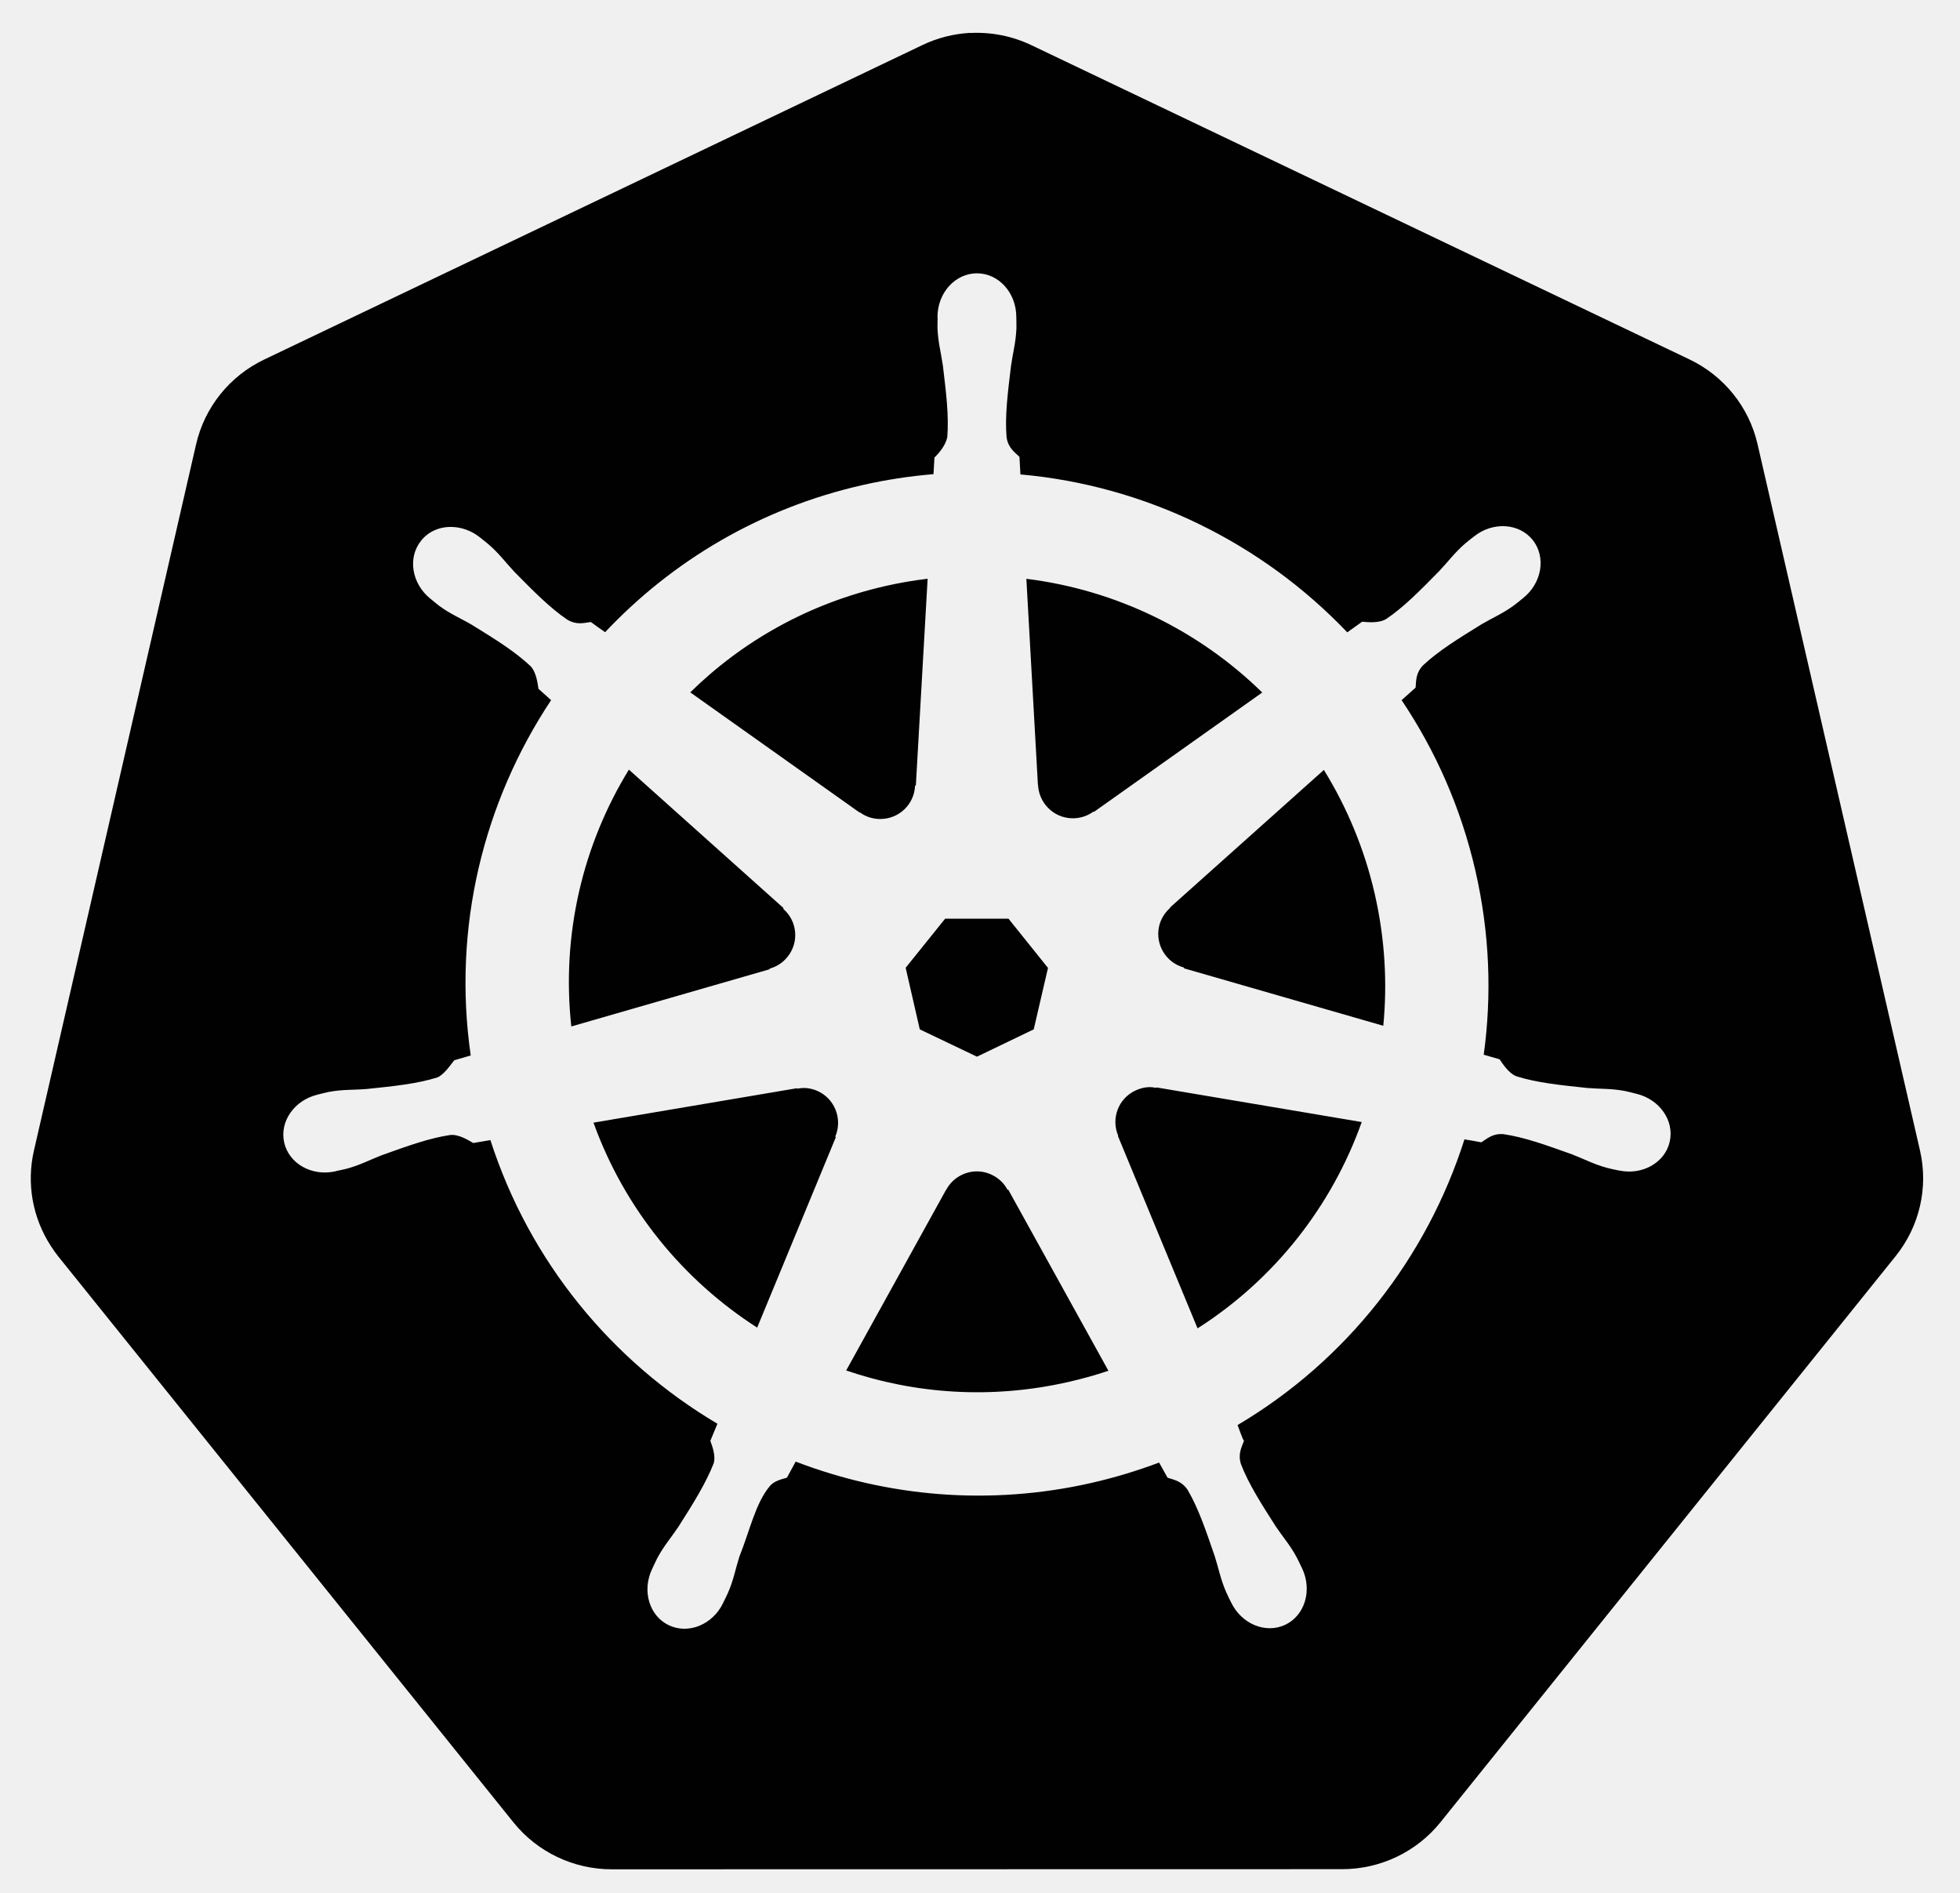
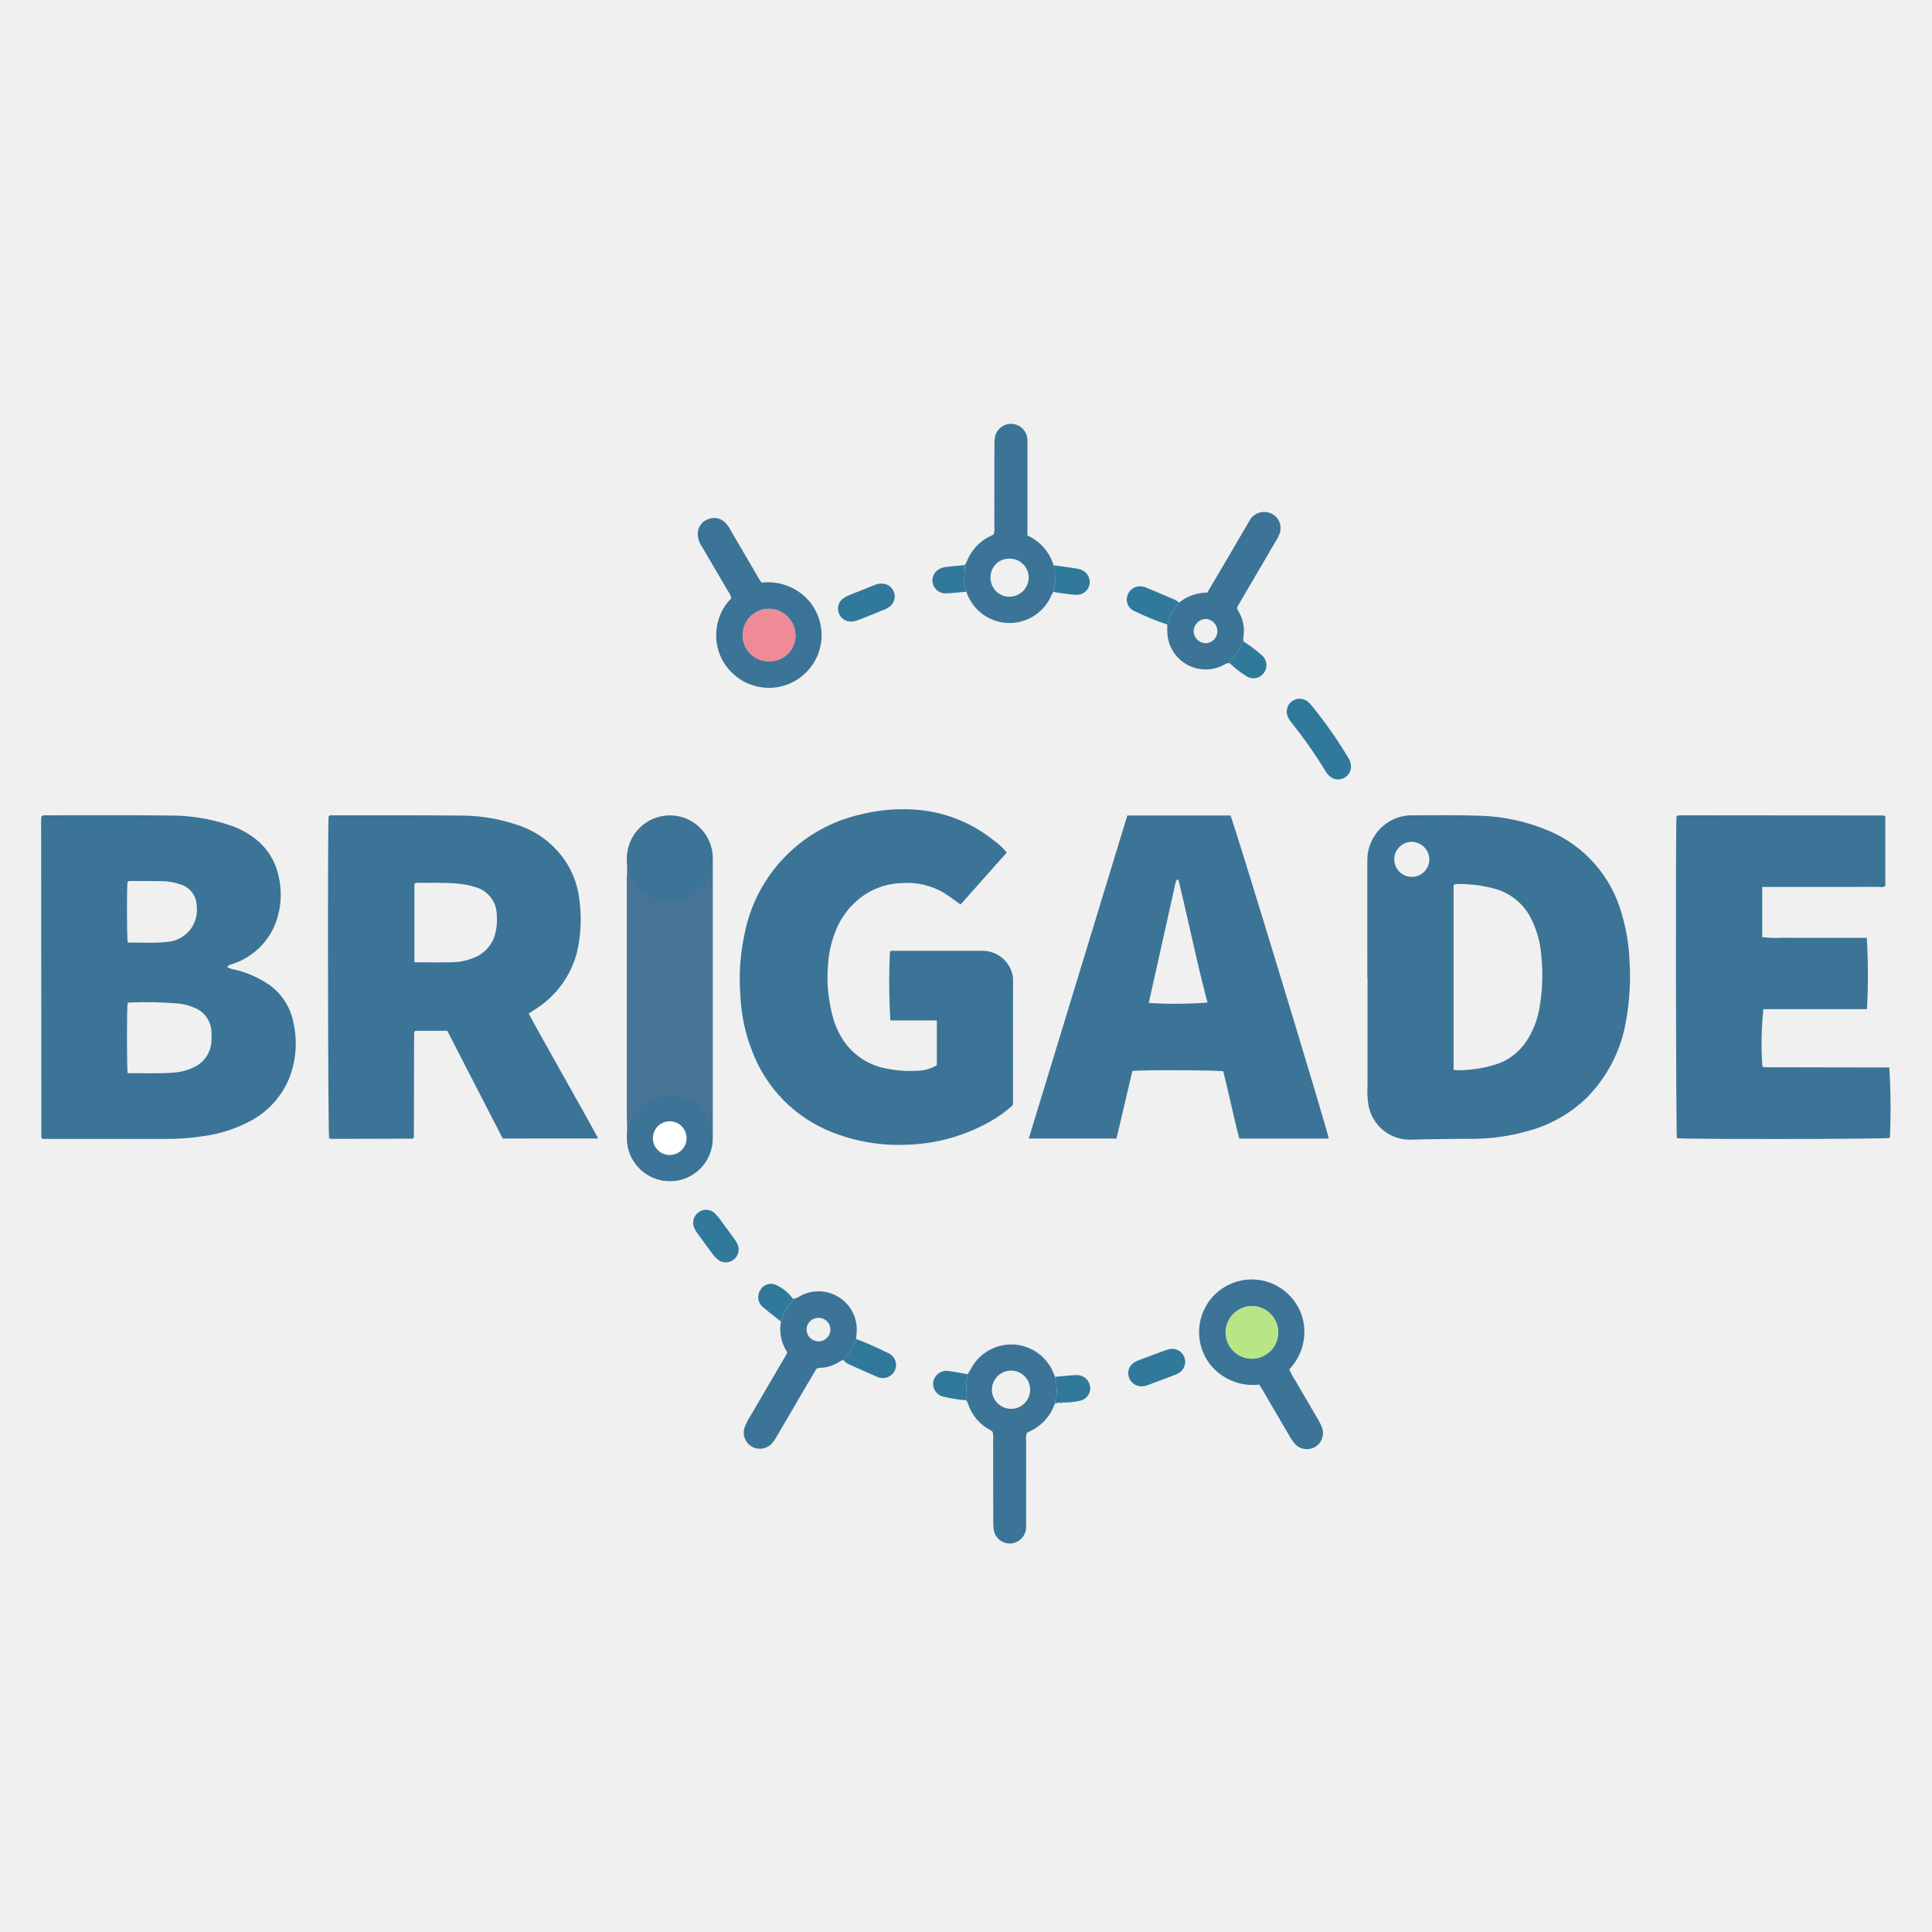
- <svg xmlns="http://www.w3.org/2000/svg" xmlns:ns1="http://www.openswatchbook.org/uri/2009/osb" width="29" height="28" id="svg2" version="1.1">
-   <defs id="defs4">
-     <linearGradient id="linearGradient5603" ns1:paint="solid">
-       <stop style="stop-color:#010101;stop-opacity:1;" offset="0" id="stop5605" />
-     </linearGradient>
-     <linearGradient id="linearGradient5597" ns1:paint="solid">
-       <stop style="stop-color:#010101;stop-opacity:1;" offset="0" id="stop5599" />
-     </linearGradient>
+ <svg xmlns="http://www.w3.org/2000/svg" id="master-artboard" viewBox="0 0 141.732 141.732">
+   <defs>
+     <style>.cls-1,.cls-4{fill:#fff}.cls-1{fill-opacity:0}.cls-2{fill:#3b7497}.cls-2,.cls-3,.cls-4,.cls-5,.cls-6,.cls-7{fill-rule:evenodd}.cls-3{fill:#477495}.cls-5{fill:#30799b}.cls-6{fill:#b8e686}.cls-7{fill:#ef8a97}</style>
  </defs>
-   <g id="layer1" transform="translate(-6.326094,-848.7188)">
-     <g id="g3052">
-       <path style="fill:#010101;fill-opacity:1;stroke:#ffffff;stroke-width:0;stroke-miterlimit:4;stroke-dasharray:none;stroke-opacity:1" d="M 14.357 0.486 A 1.861 1.846 0 0 0 13.645 0.668 L 3.91 5.318 A 1.861 1.846 0 0 0 2.902 6.57 L 0.502 17.02 A 1.861 1.846 0 0 0 0.754 18.434 A 1.861 1.846 0 0 0 0.859 18.582 L 7.598 26.959 A 1.861 1.846 0 0 0 9.053 27.652 L 19.857 27.65 A 1.861 1.846 0 0 0 21.312 26.957 L 28.049 18.58 A 1.861 1.846 0 0 0 28.408 17.018 L 26.004 6.568 A 1.861 1.846 0 0 0 24.996 5.316 L 15.26 0.668 A 1.861 1.846 0 0 0 14.357 0.488 L 14.357 0.486 z M 14.455 4.043 C 14.777 4.043 15.037 4.332 15.037 4.689 C 15.037 4.74 15.041 4.809 15.039 4.855 C 15.031 5.062 14.986 5.22 14.959 5.41 C 14.91 5.817 14.867 6.154 14.893 6.467 C 14.916 6.624 15.008 6.685 15.084 6.758 C 15.086 6.8 15.093 6.94 15.098 7.018 C 16.95 7.182 18.67 8.028 19.934 9.354 L 20.154 9.197 C 20.229 9.202 20.395 9.224 20.508 9.158 C 20.769 8.983 21.008 8.739 21.295 8.447 C 21.427 8.308 21.523 8.174 21.68 8.039 C 21.715 8.008 21.769 7.967 21.809 7.936 C 22.088 7.713 22.477 7.737 22.678 7.988 C 22.878 8.24 22.815 8.625 22.535 8.848 C 22.496 8.879 22.444 8.923 22.406 8.951 C 22.24 9.074 22.087 9.137 21.922 9.234 C 21.573 9.45 21.284 9.627 21.055 9.842 C 20.946 9.958 20.954 10.067 20.945 10.172 C 20.913 10.202 20.799 10.303 20.738 10.357 C 21.24 11.105 21.617 11.953 21.83 12.881 C 22.041 13.8 22.075 14.719 21.953 15.602 L 22.188 15.67 C 22.23 15.73 22.317 15.874 22.439 15.922 C 22.739 16.016 23.077 16.051 23.484 16.094 C 23.676 16.11 23.84 16.1 24.043 16.139 C 24.091 16.148 24.163 16.168 24.213 16.18 C 24.556 16.263 24.776 16.578 24.705 16.889 C 24.634 17.2 24.299 17.389 23.953 17.314 C 23.95 17.314 23.948 17.315 23.945 17.314 C 23.941 17.313 23.938 17.311 23.934 17.311 C 23.885 17.3 23.825 17.289 23.783 17.277 C 23.584 17.224 23.439 17.145 23.26 17.076 C 22.874 16.938 22.555 16.822 22.244 16.777 C 22.086 16.765 22.006 16.841 21.918 16.898 C 21.875 16.89 21.743 16.865 21.668 16.854 C 21.11 18.608 19.922 20.128 18.311 21.08 C 18.338 21.147 18.384 21.289 18.406 21.314 C 18.369 21.413 18.314 21.507 18.361 21.658 C 18.474 21.951 18.658 22.239 18.879 22.584 C 18.986 22.743 19.095 22.864 19.191 23.047 C 19.214 23.091 19.245 23.159 19.268 23.205 C 19.417 23.525 19.307 23.895 19.02 24.033 C 18.73 24.173 18.37 24.025 18.215 23.703 C 18.193 23.658 18.161 23.596 18.143 23.553 C 18.06 23.364 18.031 23.202 17.973 23.02 C 17.84 22.632 17.731 22.31 17.572 22.039 C 17.483 21.908 17.375 21.892 17.275 21.859 C 17.257 21.828 17.187 21.701 17.15 21.635 C 16.829 21.756 16.495 21.857 16.15 21.936 C 14.639 22.279 13.125 22.14 11.773 21.621 L 11.643 21.859 C 11.544 21.886 11.449 21.913 11.391 21.982 C 11.178 22.236 11.094 22.642 10.939 23.029 C 10.881 23.212 10.854 23.373 10.771 23.562 C 10.753 23.605 10.721 23.665 10.699 23.711 C 10.699 23.711 10.699 23.713 10.699 23.713 C 10.544 24.034 10.184 24.18 9.895 24.041 C 9.607 23.903 9.497 23.535 9.646 23.215 C 9.669 23.169 9.698 23.1 9.721 23.057 C 9.817 22.874 9.926 22.751 10.033 22.592 C 10.254 22.247 10.447 21.936 10.561 21.643 C 10.589 21.545 10.548 21.413 10.51 21.314 L 10.615 21.061 C 9.064 20.142 7.84 18.677 7.256 16.865 L 7.002 16.908 C 6.934 16.87 6.796 16.779 6.666 16.789 C 6.355 16.834 6.036 16.95 5.65 17.088 C 5.471 17.157 5.326 17.236 5.127 17.289 C 5.085 17.3 5.025 17.312 4.977 17.322 C 4.972 17.323 4.969 17.325 4.965 17.326 C 4.962 17.327 4.959 17.328 4.957 17.328 C 4.612 17.403 4.276 17.213 4.205 16.902 C 4.134 16.591 4.354 16.276 4.697 16.193 C 4.7 16.193 4.704 16.19 4.707 16.189 C 4.709 16.189 4.709 16.19 4.711 16.189 C 4.76 16.178 4.823 16.16 4.867 16.152 C 5.07 16.114 5.235 16.125 5.426 16.109 C 5.833 16.067 6.171 16.032 6.471 15.938 C 6.566 15.899 6.656 15.767 6.721 15.684 L 6.965 15.613 C 6.691 13.72 7.155 11.862 8.154 10.357 L 7.967 10.189 C 7.955 10.117 7.939 9.949 7.85 9.854 C 7.62 9.638 7.333 9.459 6.984 9.244 C 6.819 9.147 6.666 9.085 6.5 8.963 C 6.465 8.937 6.417 8.896 6.379 8.865 L 6.371 8.859 C 6.092 8.636 6.028 8.252 6.229 8 C 6.341 7.858 6.512 7.789 6.691 7.795 C 6.831 7.8 6.975 7.85 7.098 7.947 C 7.137 7.979 7.191 8.02 7.227 8.051 C 7.383 8.185 7.48 8.319 7.611 8.459 C 7.899 8.751 8.136 8.992 8.396 9.168 C 8.533 9.248 8.638 9.215 8.742 9.201 C 8.776 9.226 8.889 9.308 8.953 9.352 C 9.945 8.299 11.247 7.519 12.76 7.176 C 13.111 7.096 13.463 7.043 13.812 7.014 L 13.826 6.768 C 13.904 6.692 13.991 6.585 14.016 6.467 C 14.041 6.154 14 5.817 13.951 5.41 C 13.924 5.22 13.879 5.062 13.871 4.855 C 13.869 4.813 13.873 4.756 13.873 4.707 C 13.873 4.702 13.871 4.694 13.871 4.689 C 13.871 4.332 14.133 4.043 14.455 4.043 z M 13.725 8.561 C 13.518 8.586 13.311 8.621 13.104 8.668 C 11.968 8.926 10.983 9.485 10.213 10.242 L 12.719 12.02 L 12.725 12.018 C 12.809 12.08 12.912 12.115 13.025 12.115 C 13.302 12.115 13.527 11.898 13.539 11.625 L 13.551 11.617 L 13.725 8.562 L 13.725 8.561 z M 15.186 8.562 L 15.357 11.613 L 15.359 11.613 C 15.364 11.718 15.402 11.824 15.473 11.912 C 15.645 12.128 15.957 12.167 16.178 12.006 L 16.186 12.01 L 18.676 10.244 C 17.736 9.324 16.511 8.726 15.186 8.562 z M 9.305 11.385 C 8.626 12.491 8.304 13.819 8.453 15.184 L 11.387 14.338 L 11.389 14.328 C 11.49 14.3 11.584 14.241 11.654 14.152 C 11.827 13.936 11.796 13.625 11.59 13.445 L 11.592 13.432 L 9.305 11.385 z M 19.588 11.389 L 17.312 13.424 L 17.314 13.43 C 17.235 13.499 17.176 13.591 17.15 13.701 C 17.089 13.971 17.252 14.24 17.516 14.312 L 17.518 14.324 L 20.467 15.174 C 20.529 14.538 20.491 13.88 20.34 13.221 C 20.187 12.554 19.927 11.939 19.588 11.389 z M 13.984 13.59 L 13.4 14.316 L 13.609 15.227 L 14.455 15.631 L 15.295 15.227 L 15.506 14.318 L 14.922 13.59 L 13.984 13.59 z M 16.99 16.082 C 16.924 16.085 16.857 16.104 16.793 16.135 C 16.544 16.255 16.437 16.549 16.545 16.801 L 16.541 16.805 L 17.719 19.65 C 18.854 18.927 19.704 17.845 20.148 16.598 L 17.113 16.086 L 17.109 16.092 C 17.071 16.085 17.03 16.08 16.99 16.082 z M 11.895 16.094 C 11.861 16.094 11.829 16.098 11.795 16.104 L 11.789 16.098 L 8.781 16.607 C 9.245 17.892 10.114 18.94 11.203 19.639 L 12.367 16.822 L 12.359 16.811 C 12.401 16.714 12.412 16.604 12.387 16.494 C 12.333 16.258 12.126 16.097 11.895 16.094 z M 14.436 17.328 C 14.258 17.335 14.089 17.434 14 17.6 L 13.998 17.6 L 12.52 20.273 C 13.543 20.622 14.673 20.701 15.807 20.443 C 16.009 20.397 16.208 20.342 16.4 20.277 L 14.918 17.598 L 14.906 17.598 C 14.857 17.505 14.778 17.428 14.676 17.379 C 14.598 17.342 14.516 17.325 14.436 17.328 z " transform="translate(6.326094,848.7188)" id="path3055" />
-     </g>
-   </g>
+   <path id="ee-background" class="cls-1" d="M1.703 30.033h138.333v86.043H1.703z" />
+   <path class="cls-2" d="M16.672 70.947a1.541 1.541 0 0 0 .596.192 7.687 7.687 0 0 1 2.25.953 4.407 4.407 0 0 1 1.993 2.853 6.99 6.99 0 0 1-.162 3.793 6.182 6.182 0 0 1-2.977 3.496 10.153 10.153 0 0 1-3.381 1.104 18.286 18.286 0 0 1-3.085.217c-2.743-.01-5.486-.004-8.229-.004h-.553l-.064-.073c-.01-.014-.027-.03-.027-.044q-.01-11.674-.015-23.349a1.415 1.415 0 0 1 .02-.182c.122-.125.252-.093.372-.093 2.992.001 5.985-.018 8.976.015a13.76 13.76 0 0 1 4.512.726 6.269 6.269 0 0 1 1.655.853 4.682 4.682 0 0 1 1.887 2.879 5.914 5.914 0 0 1-.066 2.958 5.072 5.072 0 0 1-3.282 3.468c-.142.051-.312.052-.42.238zm-7.309 7.787c1.13-.018 2.231.044 3.33-.045a4 4 0 0 0 1.542-.398 2.23 2.23 0 0 0 1.275-1.902 4.298 4.298 0 0 0-.003-.747 1.952 1.952 0 0 0-1.25-1.717 3.94 3.94 0 0 0-1.13-.303 28.181 28.181 0 0 0-3.68-.075c-.029 0-.058.034-.087.053-.059.435-.063 4.563.003 5.134zm.003-9.586c.981-.016 1.943.062 2.896-.05a2.353 2.353 0 0 0 2.167-2.668 1.656 1.656 0 0 0-1.186-1.548 4.31 4.31 0 0 0-1.358-.242q-1.12-.009-2.24-.01c-.103 0-.217-.022-.294.08-.053.5-.048 3.897.015 4.438zM36.88 83.522l-4.067-7.9h-2.347c-.02.028-.033.041-.043.055-.01.014-.027.028-.03.044a1.123 1.123 0 0 0-.015.159l-.015 7.534a.234.234 0 0 1-.012.051l-.04.037c-.013.011-.026.031-.04.031q-2.965.01-5.931.016a1.185 1.185 0 0 1-.196-.03c-.083-.423-.116-22.672-.038-23.619.088-.124.222-.09.34-.09 3.154.003 6.307-.01 9.46.022a12.668 12.668 0 0 1 3.936.649 6.719 6.719 0 0 1 3.798 2.947 6.503 6.503 0 0 1 .875 2.668 10.584 10.584 0 0 1-.189 3.769 6.986 6.986 0 0 1-2.912 4.08c-.19.133-.387.252-.63.41.823 1.534 1.694 3.037 2.536 4.556.841 1.52 1.714 3.024 2.565 4.61zM30.4 70.595c1.001 0 1.943.019 2.884-.008a4.174 4.174 0 0 0 1.453-.314 2.56 2.56 0 0 0 1.6-1.802 3.95 3.95 0 0 0 .107-1.323 2.136 2.136 0 0 0-1.666-2.094 5.484 5.484 0 0 0-1.148-.226c-.959-.098-1.92-.053-2.88-.063-.12-.002-.252-.03-.35.09v5.74zm69.908 1.128l-.001-8.497a3.335 3.335 0 0 1 1.982-3.154 3.377 3.377 0 0 1 1.354-.261c1.62.002 3.243-.029 4.862.029a14.005 14.005 0 0 1 5.135 1.114 9.303 9.303 0 0 1 5.337 6.105 13.976 13.976 0 0 1 .564 3.414 18.3 18.3 0 0 1-.236 4.309 10.48 10.48 0 0 1-2.879 5.728 9.906 9.906 0 0 1-4.42 2.483 14.976 14.976 0 0 1-3.9.553c-.57.004-1.141-.006-1.71.007-.943.021-1.885.02-2.828.052a3.085 3.085 0 0 1-3.182-2.537 6.65 6.65 0 0 1-.066-1.383q.005-3.34.002-6.68v-1.282zm6.326 6.756a1.83 1.83 0 0 0 .248.035 9.556 9.556 0 0 0 2.786-.405 4.247 4.247 0 0 0 2.278-1.675 6.327 6.327 0 0 0 .954-2.3 13.777 13.777 0 0 0 .175-3.985 7.105 7.105 0 0 0-.706-2.663 4.219 4.219 0 0 0-2.836-2.321 9.666 9.666 0 0 0-2.534-.312c-.119.002-.252-.038-.364.1V78.48zm-3.086-16.723a1.286 1.286 0 1 0 1.309 1.282 1.315 1.315 0 0 0-1.309-1.282zm-33.079 4.6c-.426-.3-.794-.58-1.182-.83a5.25 5.25 0 0 0-3.115-.744 5.177 5.177 0 0 0-2.762.873 5.673 5.673 0 0 0-2.141 2.73 7.707 7.707 0 0 0-.516 2.282 10.931 10.931 0 0 0 .396 4.122 5.846 5.846 0 0 0 .942 1.843 4.904 4.904 0 0 0 3.017 1.774 8.648 8.648 0 0 0 2.446.126 2.68 2.68 0 0 0 1.174-.394v-3.276H65.32a45.43 45.43 0 0 1-.031-5.049c.085-.088.197-.06.3-.06 2.155-.003 4.31-.007 6.465 0a2.247 2.247 0 0 1 2.176 1.584 1.611 1.611 0 0 1 .086.523l-.003 9.03a1.816 1.816 0 0 1-.023.19 8.443 8.443 0 0 1-1.666 1.2 13.11 13.11 0 0 1-6.11 1.698 13.315 13.315 0 0 1-5.486-.925 10.27 10.27 0 0 1-5.856-5.958 12.54 12.54 0 0 1-.857-4.054 15.573 15.573 0 0 1 .314-4.566 11.177 11.177 0 0 1 8.61-8.75 12.628 12.628 0 0 1 4.19-.306 10.277 10.277 0 0 1 5.46 2.223 4.99 4.99 0 0 1 .968.9l-3.39 3.814zM82.7 59.827h7.57c.255.526 7.183 23.292 7.209 23.7h-6.563c-.43-1.633-.76-3.3-1.177-4.935-.412-.09-5.997-.111-6.671-.025l-.576 2.468q-.292 1.243-.589 2.49H75.47zm3.747 4.687a.25.25 0 0 0-.208.238q-.985 4.412-1.965 8.826a31.477 31.477 0 0 0 4.309-.029c-.792-2.984-1.4-6.011-2.136-9.035zm42.83.55v3.685a9.405 9.405 0 0 0 1.545.046c.517.01 1.033.002 1.55.002h4.577a45.53 45.53 0 0 1 .011 5.235h-7.602a25.13 25.13 0 0 0-.074 4.178l.04.035a.2.2 0 0 0 .04.032.17.17 0 0 0 .053.01c.053.003.107.008.16.008l8.978.015a.14.14 0 0 1 .046.02 47.726 47.726 0 0 1 .039 5.149c-.386.092-15.065.109-15.621.018-.075-.408-.104-22.735-.03-23.599a.387.387 0 0 1 .035-.04.092.092 0 0 1 .042-.027 2.59 2.59 0 0 1 .266-.02q7.427.003 14.856.012c.03 0 .06.028.12.057v5.109c-.165.138-.37.073-.556.073q-3.928.007-7.856.003h-.62z" />
+   <path class="cls-3" d="M46.016 82.375c-.01-.177-.026-.354-.026-.53q-.002-8.611 0-17.221c0-.177.017-.354.026-.53.249.02.289.24.374.407a2.894 2.894 0 0 0 1.395 1.34 3.138 3.138 0 0 0 4.103-1.388c.079-.155.127-.345.351-.36.01.177.026.354.026.531q.002 8.61 0 17.22c0 .177-.017.354-.026.53-.195-.012-.262-.163-.324-.31a2.665 2.665 0 0 0-1.133-1.225 2.915 2.915 0 0 0-2.022-.472 3.136 3.136 0 0 0-2.443 1.745c-.065.134-.135.25-.301.263z" />
+   <path class="cls-2" d="M94.587 100.452a4.724 4.724 0 0 0 .463.867c.543.941 1.1 1.874 1.644 2.814a3.649 3.649 0 0 1 .302.622 1.182 1.182 0 0 1-1.98 1.187 3.518 3.518 0 0 1-.482-.704q-.972-1.658-1.942-3.32c-.062-.106-.13-.208-.214-.342a4.036 4.036 0 0 1-3.229-1.074 3.785 3.785 0 0 1-1.13-2.137 3.862 3.862 0 0 1 6.705-3.197 3.784 3.784 0 0 1 .962 2.696 3.96 3.96 0 0 1-1.099 2.588zm-2.772-4.633a1.916 1.916 0 1 0 1.952 1.89 1.923 1.923 0 0 0-1.952-1.89zM55.87 42.744a4.005 4.005 0 0 1 3.077.936 3.866 3.866 0 1 1-5.527 5.369 3.77 3.77 0 0 1-.875-2.624 3.832 3.832 0 0 1 1.106-2.543 1.666 1.666 0 0 0-.256-.538q-.955-1.637-1.917-3.271a1.61 1.61 0 0 1-.289-.9 1.127 1.127 0 0 1 .737-1.078 1.138 1.138 0 0 1 1.283.249 2.522 2.522 0 0 1 .424.612q1 1.705 1.993 3.413c.071.12.153.235.244.375zm.54 5.766a1.893 1.893 0 0 0 1.948-1.906 1.972 1.972 0 0 0-1.945-1.944 1.933 1.933 0 0 0-1.926 1.94 1.893 1.893 0 0 0 1.924 1.91zm20.887-5.089c-.123.09-.148.237-.213.36a3.335 3.335 0 0 1-6.19-.37 2.754 2.754 0 0 1-.128-.556c-.08-.472.05-.935.01-1.402a1.537 1.537 0 0 0 .134-.225 3.437 3.437 0 0 1 1.819-1.932c.063-.03.121-.067.167-.092a1.488 1.488 0 0 0 .05-.604q.004-2.965.003-5.93a3.096 3.096 0 0 1 .037-.584 1.202 1.202 0 0 1 2.385.172c.009.141.003.284.003.427v6.6a3.489 3.489 0 0 1 1.915 2.181 5.37 5.37 0 0 1 .117 1.186 2.606 2.606 0 0 0-.109.769zm-3.237-2.44a1.363 1.363 0 0 0-1.397 1.364 1.39 1.39 0 0 0 1.394 1.431 1.42 1.42 0 0 0 1.41-1.428 1.395 1.395 0 0 0-1.407-1.367zm-3.069 59.834c.081-.136.165-.27.243-.408a3.34 3.34 0 0 1 6.083.402l.08.197a4.067 4.067 0 0 1 .117 1.262c.006.233-.157.439-.096.677a.394.394 0 0 0-.062.086 3.435 3.435 0 0 1-1.932 2.026.534.534 0 0 0-.093.067 1.144 1.144 0 0 0-.051.57q-.006 3.018-.003 6.037a3.493 3.493 0 0 1-.014.48 1.218 1.218 0 0 1-1.141 1.021 1.202 1.202 0 0 1-1.209-.935 3.622 3.622 0 0 1-.048-.69c-.005-1.995-.004-3.99-.008-5.985a1.496 1.496 0 0 0-.05-.602 1.27 1.27 0 0 0-.156-.11 3.316 3.316 0 0 1-1.643-1.95 1.686 1.686 0 0 0-.123-.235 8.537 8.537 0 0 1 .106-1.91zm3.193-.267a1.403 1.403 0 1 0 .036 2.805 1.403 1.403 0 0 0-.036-2.805zm-12.28-.752a.427.427 0 0 0-.3.085 2.83 2.83 0 0 1-1.509.47 1 1 0 0 0-.193.05c-.276.465-.568.953-.855 1.443q-1.025 1.752-2.047 3.506a2.537 2.537 0 0 1-.477.64 1.184 1.184 0 0 1-1.919-1.213 3.875 3.875 0 0 1 .45-.906q1.279-2.192 2.562-4.38c.045-.077.085-.155.149-.272a3 3 0 0 1-.47-2.27 2.813 2.813 0 0 1 .687-1.295.564.564 0 0 0 .19-.368 1.148 1.148 0 0 0 .537-.216 2.807 2.807 0 0 1 4.133 2.732c-.01.142-.027.283-.041.424a3.512 3.512 0 0 1-.838 1.375c-.043.04-.04.129-.059.195zm-1.847-3.115a.861.861 0 0 0-.888.863.876.876 0 0 0 1.751.024.86.86 0 0 0-.863-.887zm30.181-48.008c-.193-.08-.333.04-.49.119a2.814 2.814 0 0 1-4.114-2.39c-.012-.194 0-.389 0-.584a4.202 4.202 0 0 1 .857-1.608 3.346 3.346 0 0 1 2.08-.74c.514-.872 1.02-1.728 1.523-2.586q.77-1.313 1.537-2.628a1.218 1.218 0 0 1 1.274-.688 1.182 1.182 0 0 1 1 1.48 2.576 2.576 0 0 1-.298.625l-2.753 4.7c-.036.06-.07.123-.09.157-.033.172.065.266.122.373a2.71 2.71 0 0 1 .334 1.8.734.734 0 0 0 .015.37c-.028.02-.072.034-.082.06a2.922 2.922 0 0 1-.781 1.161.416.416 0 0 0-.134.38zm-.93-2.378a.887.887 0 0 0-.87-.888.918.918 0 0 0-.874.895.9.9 0 0 0 .88.884.88.88 0 0 0 .864-.891z" />
+   <path class="cls-3" d="M52.291 83.509a3.145 3.145 0 0 1-6.29 0V62.962a3.145 3.145 0 1 1 6.29 0V83.51z" />
+   <path class="cls-2" d="M52.27 83.496a3.139 3.139 0 1 1-3.139-3.14 3.139 3.139 0 0 1 3.139 3.14zm0-20.507a3.139 3.139 0 0 1-3.139 3.138 3.139 3.139 0 1 1 3.139-3.138z" />
+   <path class="cls-4" d="M50.367 83.496a1.236 1.236 0 0 1-1.236 1.236 1.236 1.236 0 0 1-1.236-1.236 1.236 1.236 0 0 1 1.236-1.237 1.236 1.236 0 0 1 1.236 1.237z" />
+   <path class="cls-5" d="M99.11 56.245a.924.924 0 0 1-.604.864.912.912 0 0 1-.991-.192 1.646 1.646 0 0 1-.295-.377 33.173 33.173 0 0 0-2.484-3.536 2.087 2.087 0 0 1-.233-.357.947.947 0 0 1 1.451-1.163 1.901 1.901 0 0 1 .261.266 33.191 33.191 0 0 1 2.698 3.843 1.12 1.12 0 0 1 .197.652zM64.691 42.812a.944.944 0 0 1 .579 1.691 1.822 1.822 0 0 1-.419.232c-.626.255-1.256.5-1.885.748a1.455 1.455 0 0 1-.518.117.94.94 0 0 1-.912-.616.926.926 0 0 1 .288-1.06 1.724 1.724 0 0 1 .414-.239c.642-.263 1.289-.515 1.932-.773a1.44 1.44 0 0 1 .521-.1zM51.817 88.749a.887.887 0 0 1 .608.245 4.019 4.019 0 0 1 .352.4q.543.728 1.074 1.464a2.523 2.523 0 0 1 .252.409.943.943 0 0 1-.293 1.147.921.921 0 0 1-1.14 0 2.096 2.096 0 0 1-.365-.386q-.593-.79-1.17-1.591a1.776 1.776 0 0 1-.234-.418.96.96 0 0 1 .916-1.27zM83.714 101.7a.97.97 0 0 1-.911-.698.938.938 0 0 1 .372-1.034 1.55 1.55 0 0 1 .33-.17q.974-.37 1.952-.728a2.025 2.025 0 0 1 .412-.111.937.937 0 0 1 .994.562.948.948 0 0 1-.302 1.146 1.392 1.392 0 0 1-.326.18q-.997.38-1.998.753a1.45 1.45 0 0 1-.523.1zm-21.811-1.905c.019-.066.016-.155.06-.195a3.512 3.512 0 0 0 .837-1.375c.819.302 1.608.673 2.392 1.053a.953.953 0 0 1 .012 1.715 1.038 1.038 0 0 1-.929-.018c-.505-.221-1.01-.446-1.513-.67-.146-.065-.293-.13-.437-.2a.86.86 0 0 1-.422-.31zM86.491 44.21a4.194 4.194 0 0 0-.858 1.608 19.827 19.827 0 0 1-2.416-.992.911.911 0 0 1-.499-1.161.958.958 0 0 1 1.154-.623.777.777 0 0 1 .154.04c.739.31 1.478.617 2.214.934a1.282 1.282 0 0 1 .25.194zm-9.195-.789a2.603 2.603 0 0 1 .109-.768 5.37 5.37 0 0 0-.117-1.187c.473.066.947.13 1.42.2a3.216 3.216 0 0 1 .57.118.968.968 0 0 1 .659 1.033.942.942 0 0 1-.958.822c-.423-.012-.844-.091-1.265-.145-.14-.018-.278-.048-.418-.073zm12.941 5.252a.416.416 0 0 1 .134-.38 2.922 2.922 0 0 0 .78-1.16c.01-.026.055-.04.083-.061a8.65 8.65 0 0 1 1.316.986.944.944 0 0 1 .145 1.337.93.93 0 0 1-1.287.19 6.895 6.895 0 0 1-1.171-.912zM70.99 100.815a8.541 8.541 0 0 0-.106 1.91 10.425 10.425 0 0 1-1.619-.253.967.967 0 0 1-.803-1.078.98.98 0 0 1 1.118-.818c.473.056.94.158 1.41.239zm6.428 2.13c-.062-.238.101-.444.095-.677a4.067 4.067 0 0 0-.117-1.262c.37-.035.739-.073 1.109-.105a3.935 3.935 0 0 1 .53-.023.964.964 0 0 1 .936.846.933.933 0 0 1-.776 1.042 5.06 5.06 0 0 1-1.263.121c-.076-.109-.144-.095-.206.014l-.308.044zm-19.246-7.66a.564.564 0 0 1-.191.368 2.813 2.813 0 0 0-.688 1.295c-.415-.33-.84-.648-1.244-.992a.966.966 0 0 1-.244-1.364.893.893 0 0 1 1.025-.368 3.074 3.074 0 0 1 1.342 1.061zm12.603-53.832c.04.467-.09.93-.01 1.402a2.749 2.749 0 0 0 .128.557c-.336.03-.673.06-1.009.087a4.217 4.217 0 0 1-.585.03.95.95 0 0 1-.313-1.825 1.285 1.285 0 0 1 .357-.105c.476-.055.955-.098 1.432-.146z" />
+   <path class="cls-3" d="M77.726 102.901c.061-.108.13-.122.206-.014a.15.15 0 0 1-.206.014z" />
+   <path class="cls-6" d="M91.815 95.819a1.924 1.924 0 0 1 1.953 1.89 1.932 1.932 0 1 1-1.953-1.89z" />
+   <path class="cls-7" d="M56.41 48.51a1.893 1.893 0 0 1-1.924-1.91 1.934 1.934 0 0 1 1.926-1.94 1.972 1.972 0 0 1 1.945 1.944 1.893 1.893 0 0 1-1.947 1.906z" />
</svg>
